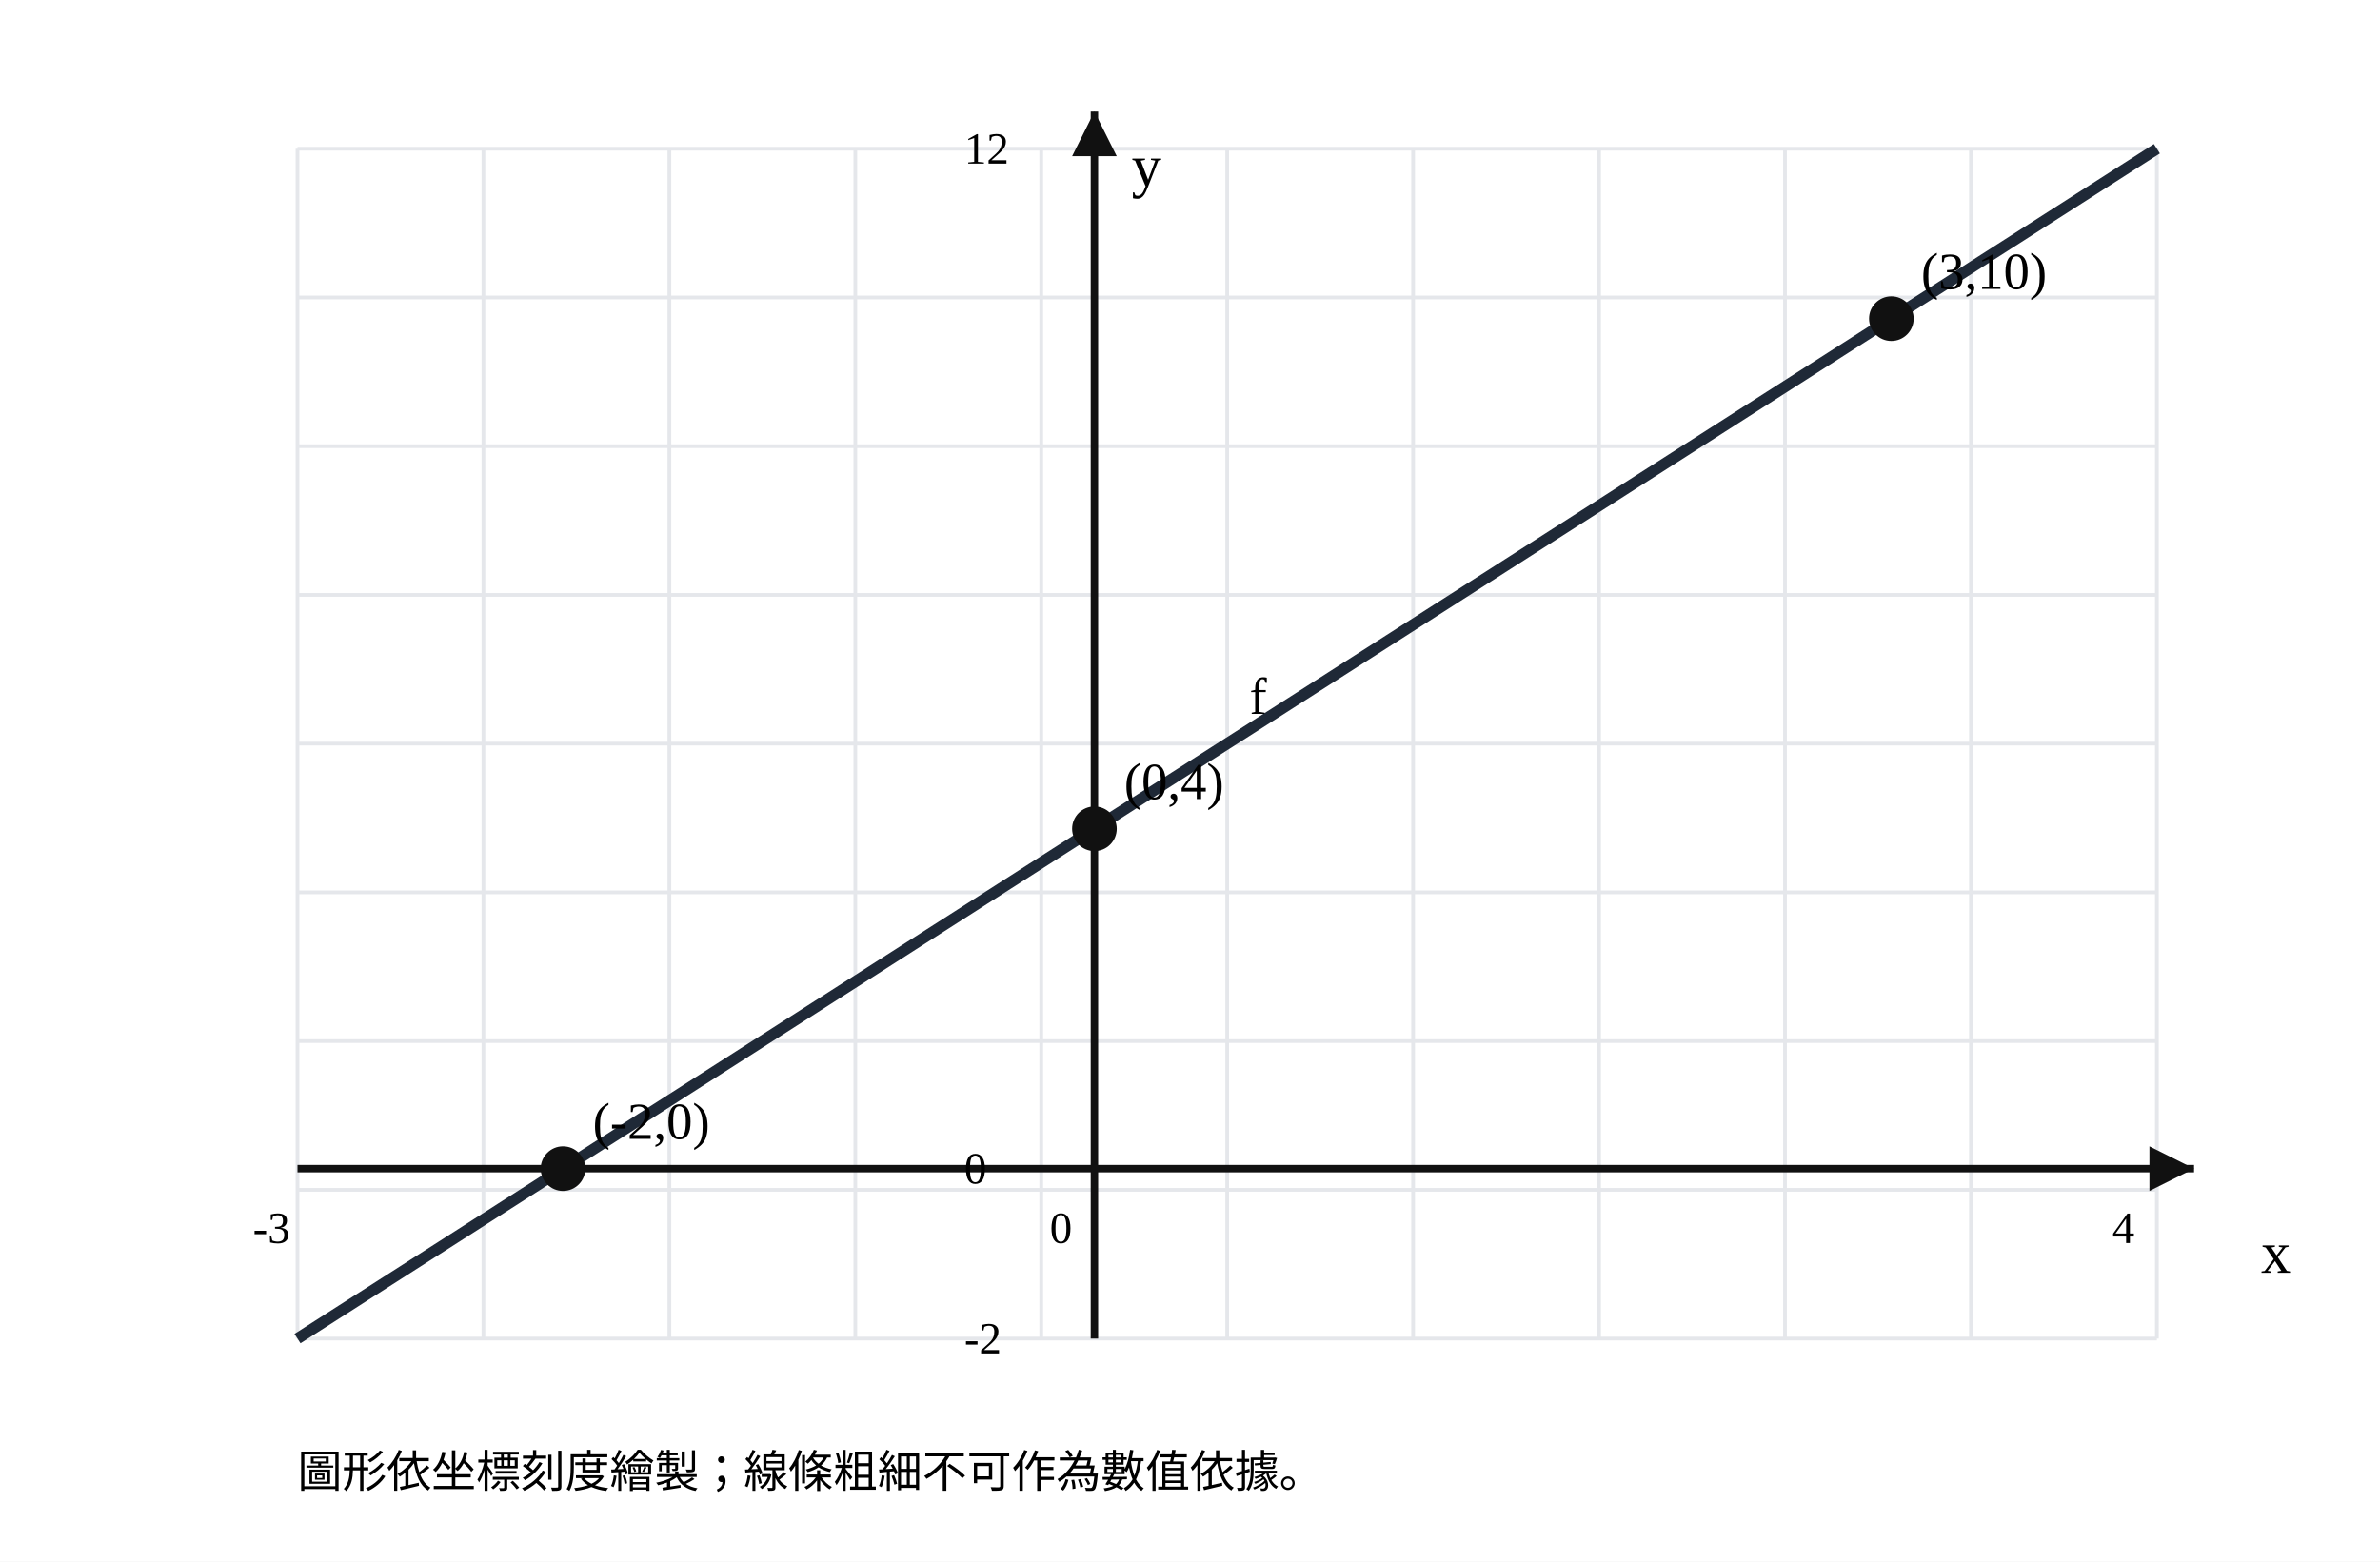
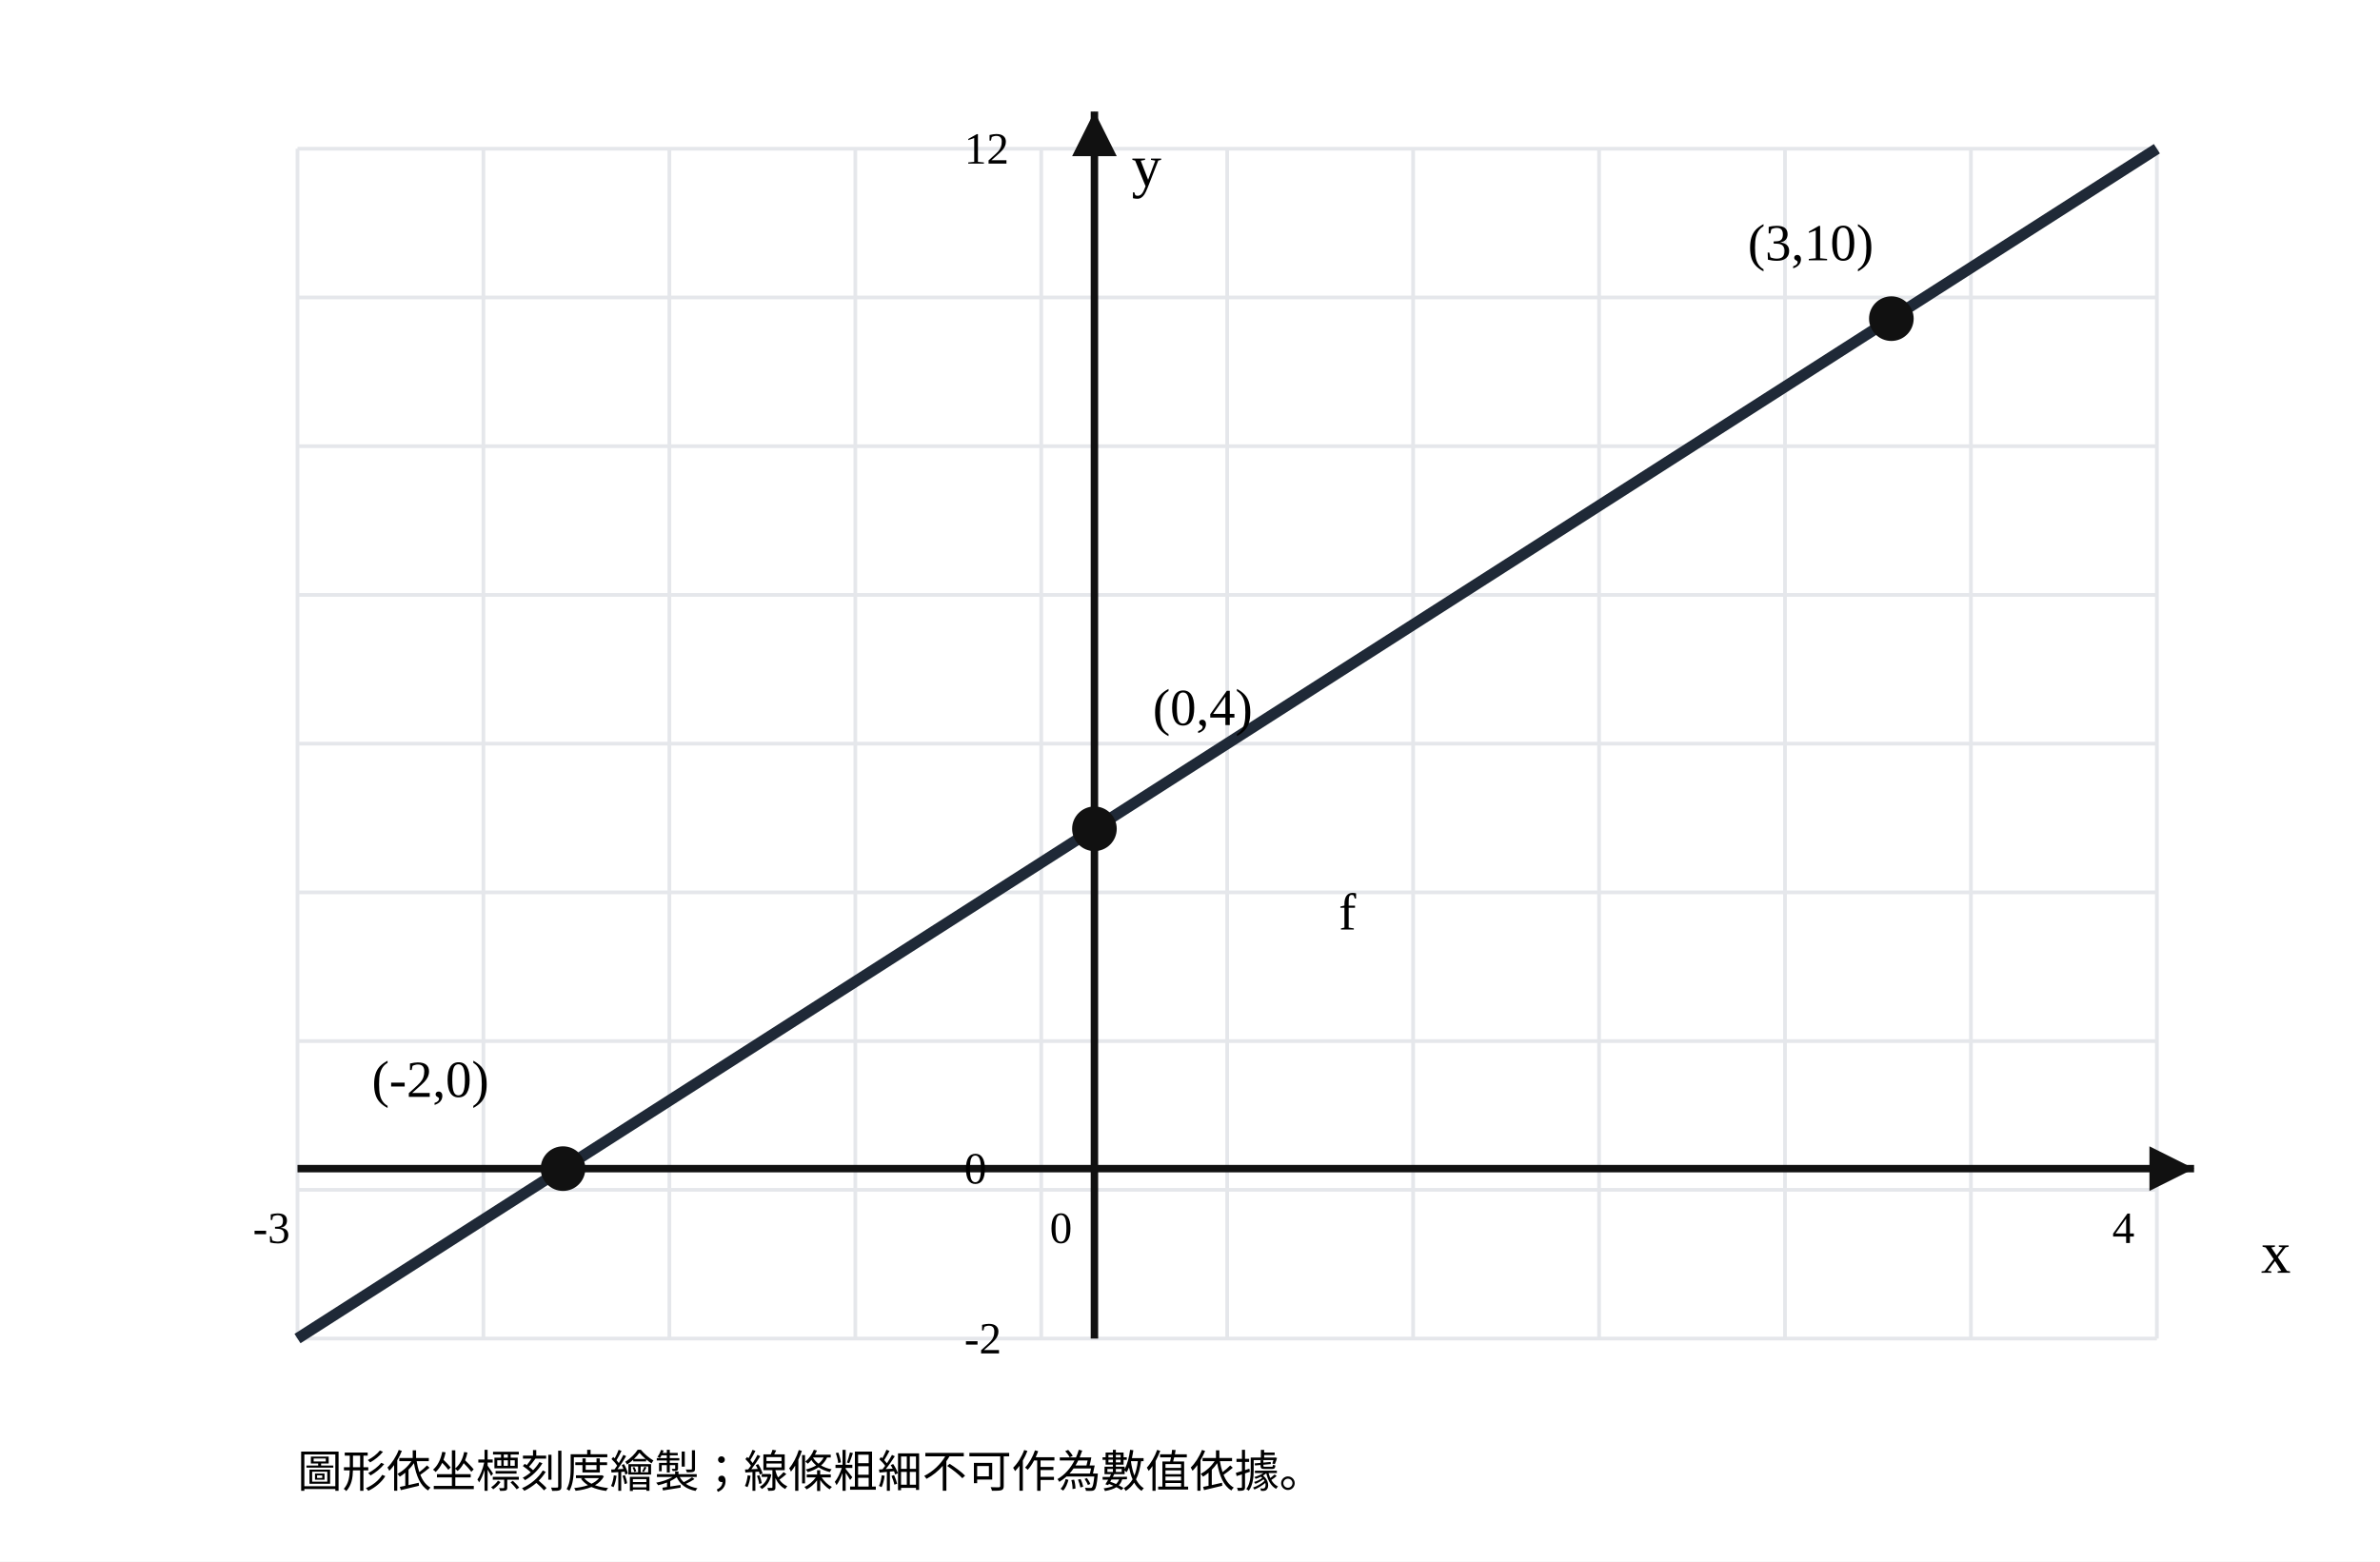
<svg xmlns="http://www.w3.org/2000/svg" width="640" height="420" viewBox="0 0 640 420" role="img" aria-labelledby="u15-s010-cr01-fig-title u15-s010-cr01-fig-desc">
  <defs>
    <marker id="arrow" markerWidth="8" markerHeight="8" refX="6" refY="3" orient="auto">
      <path d="M0,0 L0,6 L6,3 z" fill="#111" />
    </marker>
  </defs>
  <rect x="0" y="0" width="640" height="420" fill="white" />
  <line x1="80.0" y1="40" x2="80.0" y2="360" stroke="#e5e7eb" stroke-width="1" />
  <line x1="130.0" y1="40" x2="130.0" y2="360" stroke="#e5e7eb" stroke-width="1" />
  <line x1="180.0" y1="40" x2="180.0" y2="360" stroke="#e5e7eb" stroke-width="1" />
  <line x1="230.0" y1="40" x2="230.0" y2="360" stroke="#e5e7eb" stroke-width="1" />
  <line x1="280.0" y1="40" x2="280.0" y2="360" stroke="#e5e7eb" stroke-width="1" />
  <line x1="330.0" y1="40" x2="330.0" y2="360" stroke="#e5e7eb" stroke-width="1" />
  <line x1="380.0" y1="40" x2="380.0" y2="360" stroke="#e5e7eb" stroke-width="1" />
  <line x1="430.0" y1="40" x2="430.0" y2="360" stroke="#e5e7eb" stroke-width="1" />
  <line x1="480.0" y1="40" x2="480.0" y2="360" stroke="#e5e7eb" stroke-width="1" />
  <line x1="530.0" y1="40" x2="530.0" y2="360" stroke="#e5e7eb" stroke-width="1" />
  <line x1="580.0" y1="40" x2="580.0" y2="360" stroke="#e5e7eb" stroke-width="1" />
  <line x1="80" y1="40.0" x2="580" y2="40.0" stroke="#e5e7eb" stroke-width="1" />
  <line x1="80" y1="80.0" x2="580" y2="80.0" stroke="#e5e7eb" stroke-width="1" />
  <line x1="80" y1="120.0" x2="580" y2="120.0" stroke="#e5e7eb" stroke-width="1" />
  <line x1="80" y1="160.0" x2="580" y2="160.0" stroke="#e5e7eb" stroke-width="1" />
  <line x1="80" y1="200.0" x2="580" y2="200.0" stroke="#e5e7eb" stroke-width="1" />
  <line x1="80" y1="240.0" x2="580" y2="240.0" stroke="#e5e7eb" stroke-width="1" />
  <line x1="80" y1="280.0" x2="580" y2="280.0" stroke="#e5e7eb" stroke-width="1" />
  <line x1="80" y1="320.0" x2="580" y2="320.0" stroke="#e5e7eb" stroke-width="1" />
  <line x1="80" y1="360.0" x2="580" y2="360.0" stroke="#e5e7eb" stroke-width="1" />
  <line id="u15-s010-cr01-fig-x-axis" x1="80" y1="314.3" x2="590" y2="314.3" stroke="#111" stroke-width="2" marker-end="url(#arrow)" />
  <line id="u15-s010-cr01-fig-y-axis" x1="294.3" y1="360" x2="294.3" y2="30" stroke="#111" stroke-width="2" marker-end="url(#arrow)" />
  <text x="608" y="342.3" font-size="16">x</text>
  <text x="304.3" y="50" font-size="16">y</text>
  <text x="68.0" y="334.3" font-size="12">-3</text>
  <text x="282.3" y="334.3" font-size="12">0</text>
  <text x="568.0" y="334.3" font-size="12">4</text>
  <text x="259.3" y="364.0" font-size="12">-2</text>
  <text x="259.3" y="318.3" font-size="12">0</text>
  <text x="259.3" y="44.0" font-size="12">12</text>
  <line id="u15-s010-cr01-fig-obj-1" x1="80.0" y1="360.0" x2="580.0" y2="40.0" stroke="#1f2937" stroke-width="3" />
-   <text x="336.0" y="192.0" font-size="14">f</text>
+   <text x="360" y="250" font-size="14">f</text>
  <circle id="u15-s010-cr01-fig-obj-2" cx="151.4" cy="314.3" r="6" fill="#111" />
-   <text x="159.4" y="306.3" font-size="14">(-2,0)</text>
+   <text x="100" y="295" font-size="14">(-2,0)</text>
  <circle id="u15-s010-cr01-fig-obj-3" cx="294.3" cy="222.9" r="6" fill="#111" />
-   <text x="302.3" y="214.9" font-size="14">(0,4)</text>
+   <text x="310" y="195" font-size="14">(0,4)</text>
  <circle id="u15-s010-cr01-fig-obj-4" cx="508.6" cy="85.7" r="6" fill="#111" />
-   <text x="516.6" y="77.7" font-size="14">(3,10)</text>
+   <text x="470" y="70" font-size="14">(3,10)</text>
  <text x="80" y="400" font-size="12">圖形依坐標刻度繪製；線條粗細不可作為數值依據。</text>
</svg>
